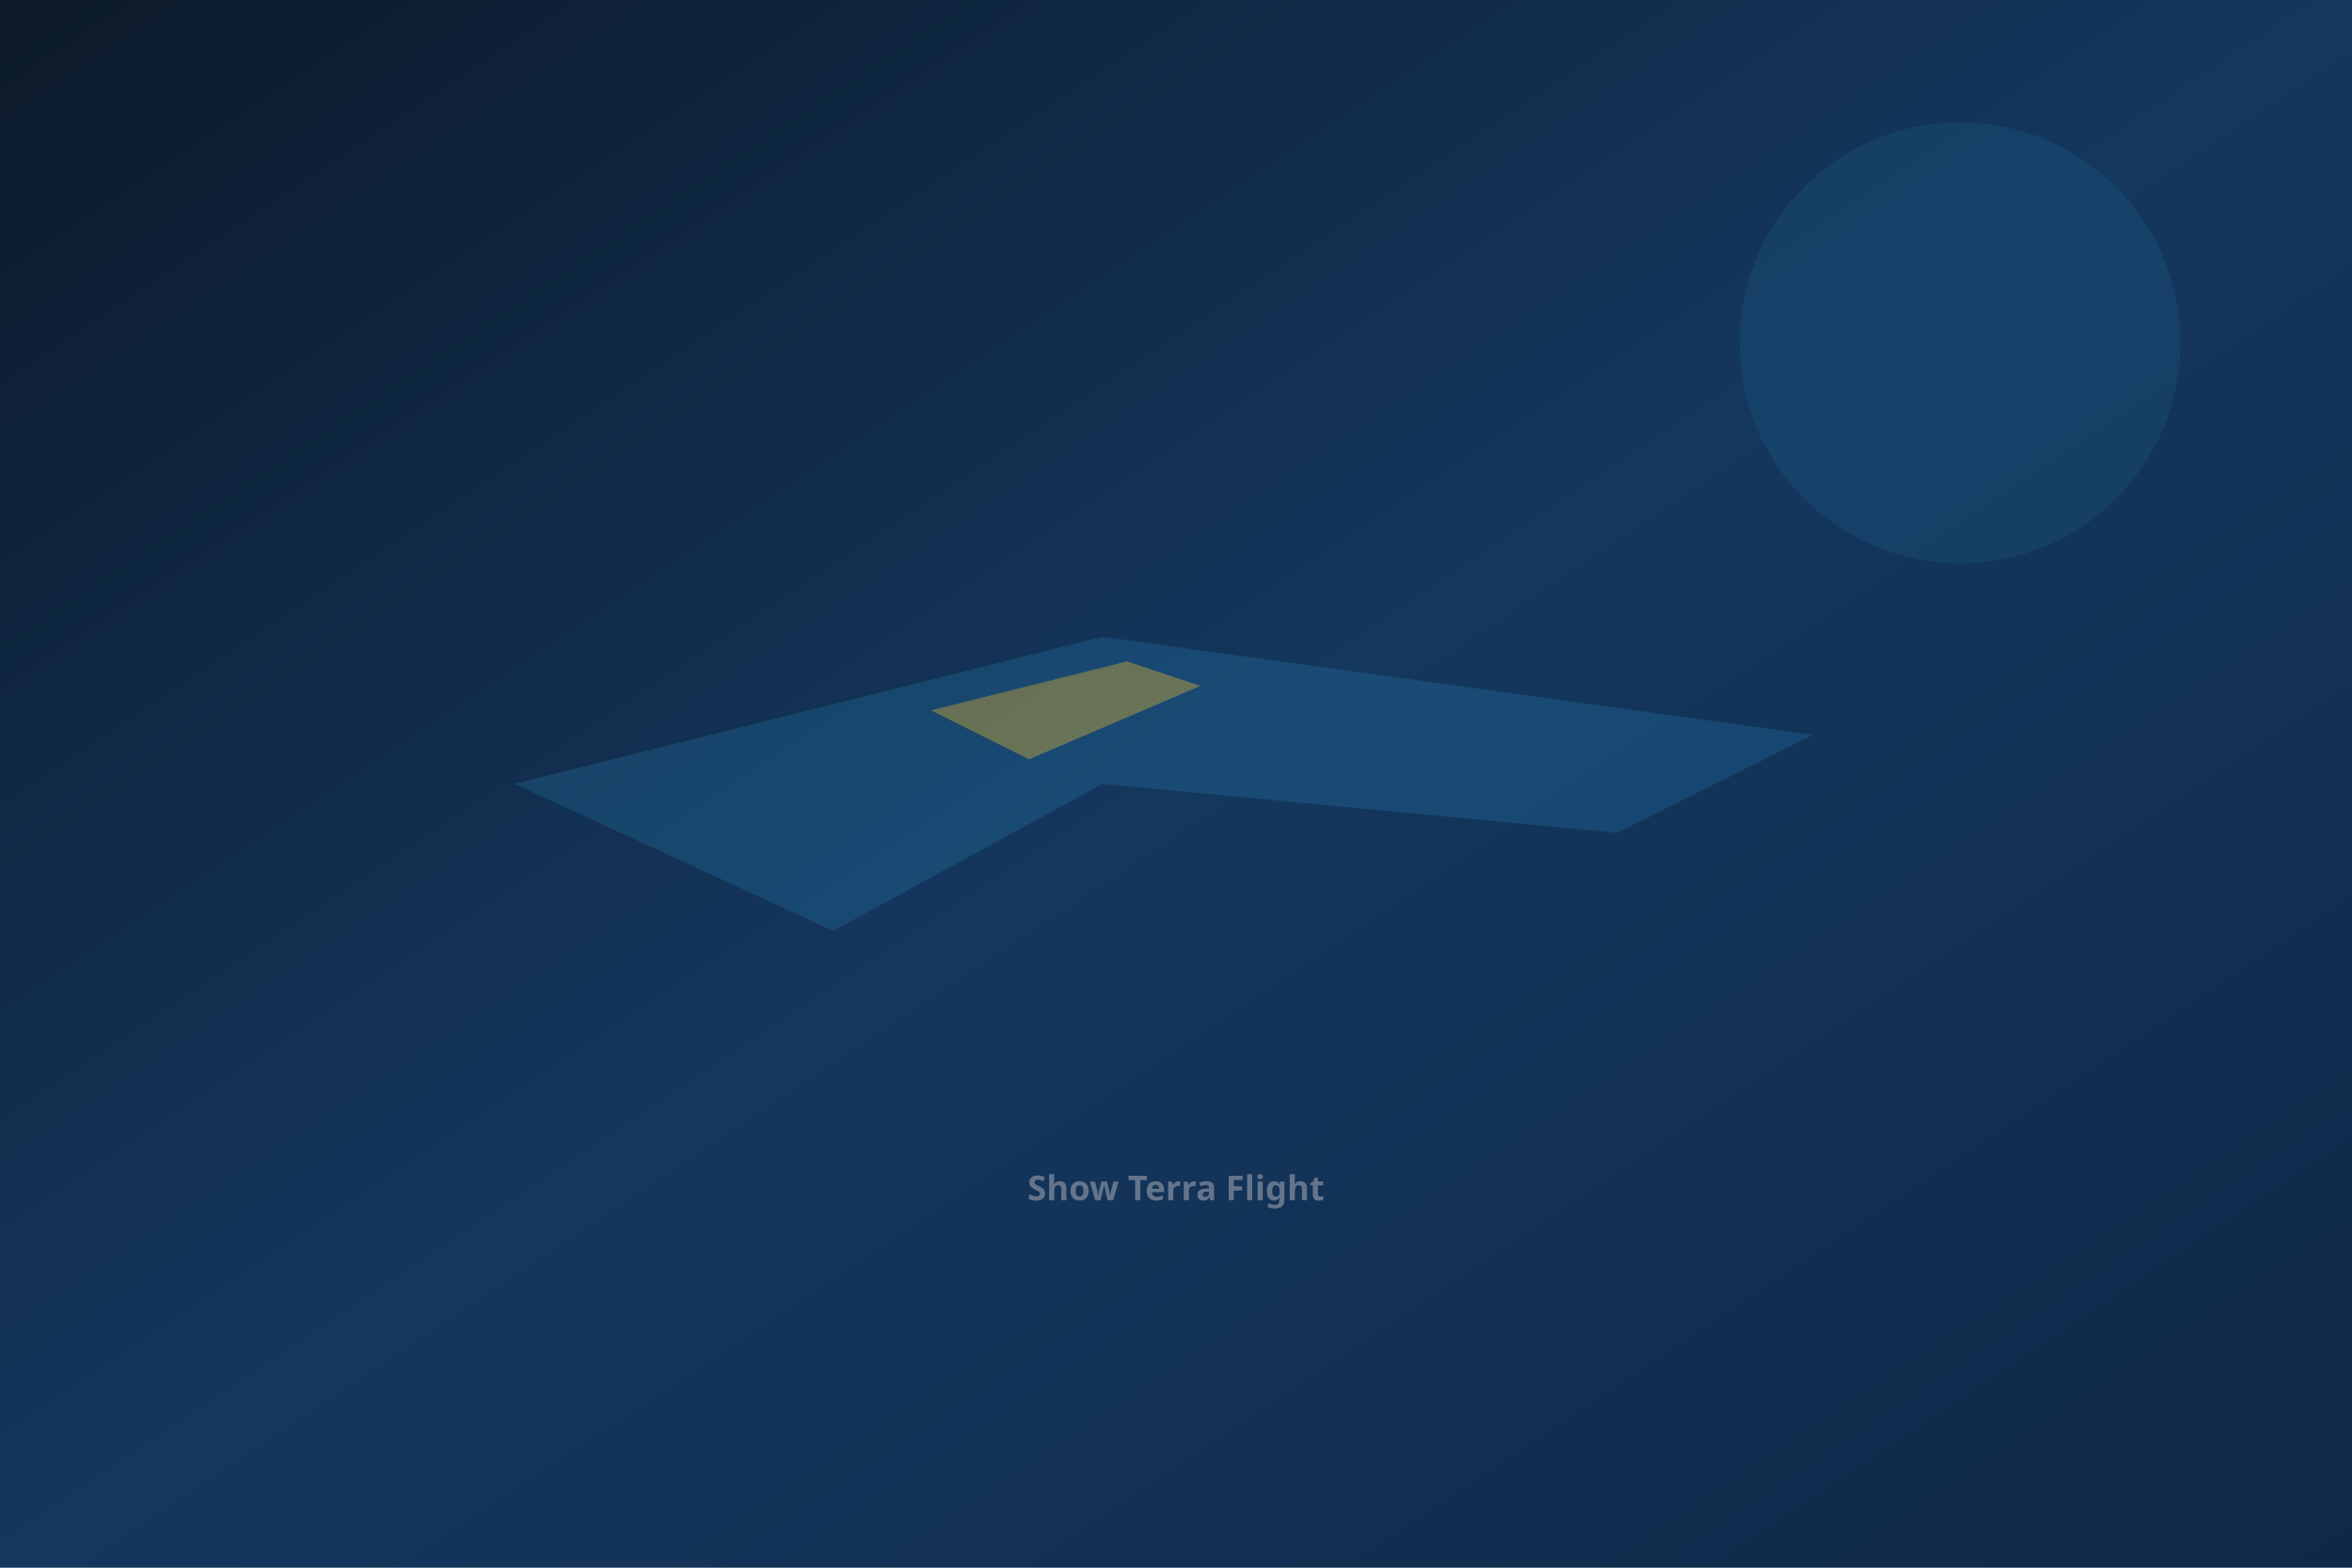
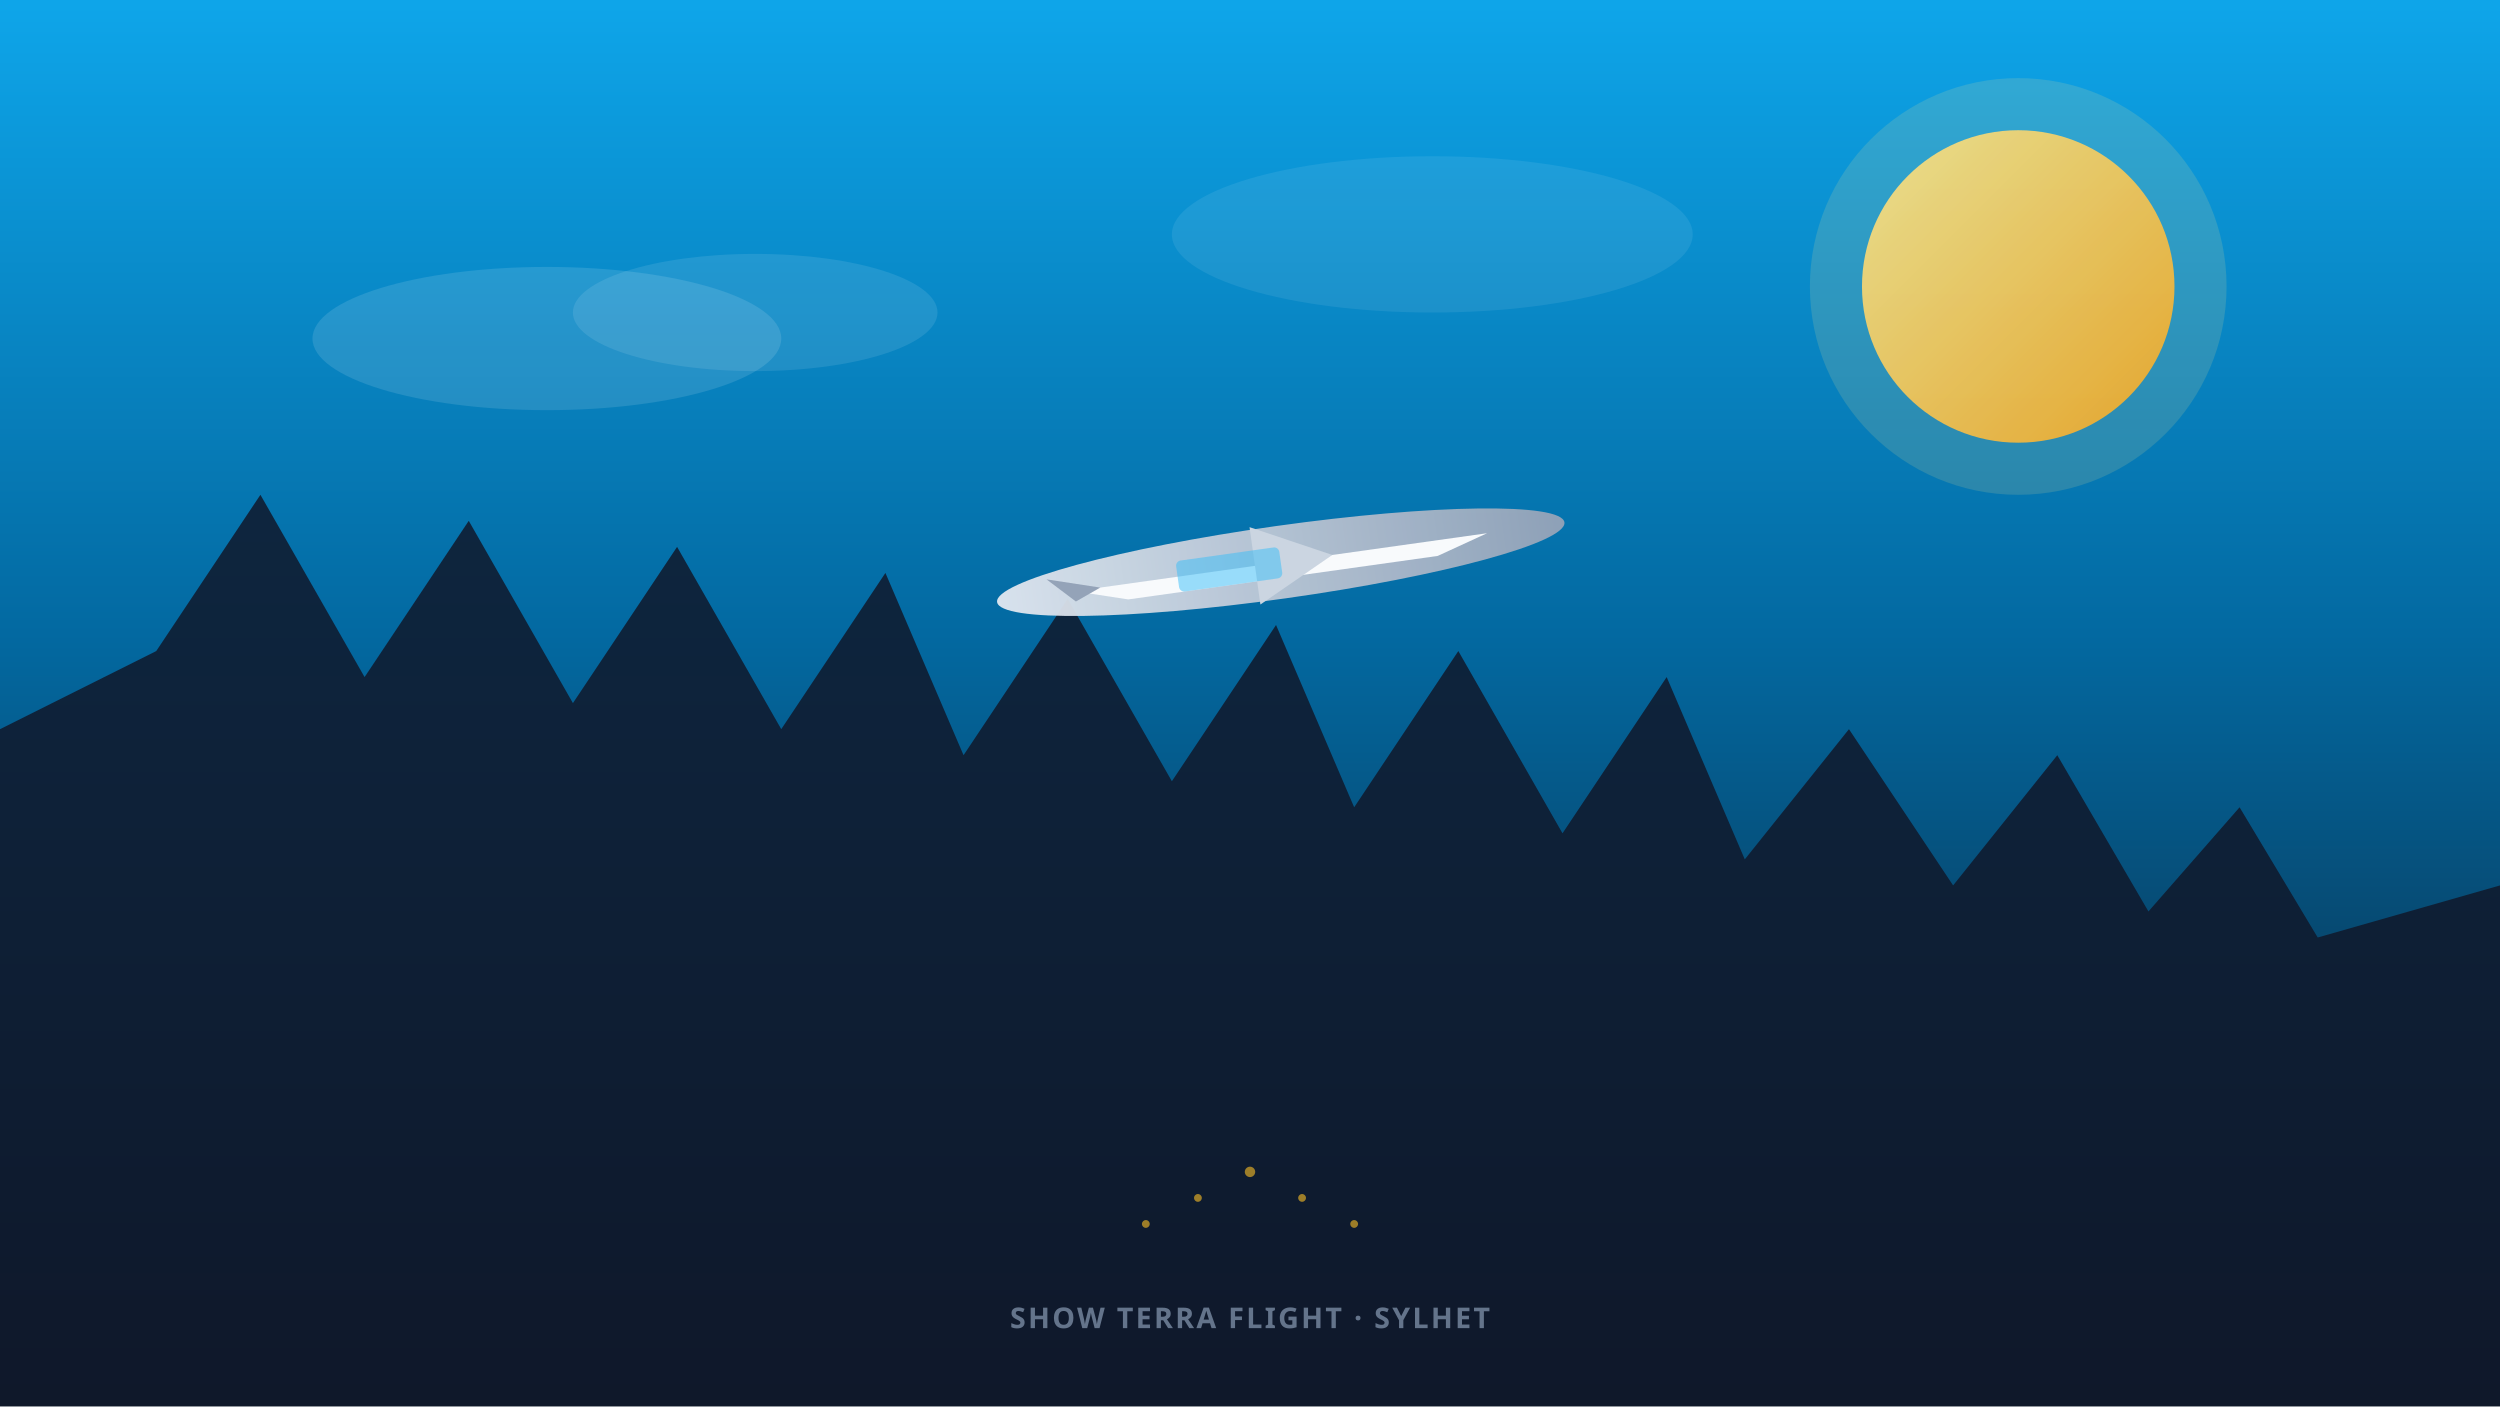
- <svg xmlns="http://www.w3.org/2000/svg" width="1920" height="1280" viewBox="0 0 1920 1280" role="img" aria-label="Travel">
+ <svg xmlns="http://www.w3.org/2000/svg" width="1920" height="1080" viewBox="0 0 1920 1080" role="img" aria-label="International travel from Bangladesh">
  <defs>
-     <linearGradient id="bg" x1="0%" y1="0%" x2="100%" y2="100%">
-       <stop offset="0%" stop-color="#0c1929" />
-       <stop offset="50%" stop-color="#14375e" />
-       <stop offset="100%" stop-color="#0f2847" />
+     <linearGradient id="sky" x1="0" y1="0" x2="0" y2="1">
+       <stop offset="0%" stop-color="#0ea5e9" />
+       <stop offset="45%" stop-color="#0369a1" />
+       <stop offset="100%" stop-color="#0c1929" />
+     </linearGradient>
+     <linearGradient id="sun" x1="0" y1="0" x2="1" y2="1">
+       <stop offset="0%" stop-color="#fde68a" />
+       <stop offset="100%" stop-color="#f59e0b" />
+     </linearGradient>
+     <linearGradient id="wing" x1="0" y1="0" x2="1" y2="0">
+       <stop offset="0%" stop-color="#e2e8f0" />
+       <stop offset="100%" stop-color="#94a3b8" />
    </linearGradient>
  </defs>
-   <rect width="1920" height="1280" fill="url(#bg)" />
-   <circle cx="1600" cy="280" r="180" fill="#38bdf8" opacity="0.08" />
-   <path d="M420 640 L900 520 L1480 600 L1320 680 L900 640 L680 760 Z" fill="#38bdf8" opacity="0.15" />
-   <path d="M760 580 L920 540 L980 560 L840 620 Z" fill="#fbbf24" opacity="0.35" />
-   <text x="960" y="980" text-anchor="middle" fill="#64748b" font-family="system-ui,sans-serif" font-size="28" font-weight="600">Show Terra Flight</text>
+   <rect width="1920" height="1080" fill="url(#sky)" />
+   <circle cx="1550" cy="220" r="120" fill="url(#sun)" opacity="0.9" />
+   <circle cx="1550" cy="220" r="160" fill="#fde68a" opacity="0.15" />
+   <ellipse cx="420" cy="260" rx="180" ry="55" fill="#fff" opacity="0.12" />
+   <ellipse cx="580" cy="240" rx="140" ry="45" fill="#fff" opacity="0.1" />
+   <ellipse cx="1100" cy="180" rx="200" ry="60" fill="#fff" opacity="0.08" />
+   <path fill="#0f172a" opacity="0.85" d="M0 720 L0 1080 L1920 1080 L1920 680 L1780 720 L1720 620 L1650 700 L1580 580 L1500 680 L1420 560 L1340 660 L1280 520 L1200 640 L1120 500 L1040 620 L980 480 L900 600 L820 460 L740 580 L680 440 L600 560 L520 420 L440 540 L360 400 L280 520 L200 380 L120 500 L0 560 Z" />
+   <g transform="translate(780 420) rotate(-8)">
+     <ellipse cx="200" cy="40" rx="220" ry="28" fill="url(#wing)" opacity="0.95" />
+     <path d="M40 40 L360 40 L320 52 L80 52 Z" fill="#f8fafc" />
+     <path d="M180 10 L240 40 L180 70 Z" fill="#cbd5e1" />
+     <path d="M60 40 L20 28 L40 48 Z" fill="#94a3b8" />
+     <rect x="120" y="28" width="80" height="24" rx="4" fill="#38bdf8" opacity="0.5" />
+   </g>
+   <g fill="#fbbf24" opacity="0.6">
+     <circle cx="960" cy="900" r="4" />
+     <circle cx="920" cy="920" r="3" />
+     <circle cx="1000" cy="920" r="3" />
+     <circle cx="880" cy="940" r="3" />
+     <circle cx="1040" cy="940" r="3" />
+   </g>
+   <text x="960" y="1020" text-anchor="middle" fill="#64748b" font-family="system-ui,sans-serif" font-size="22" font-weight="600" letter-spacing="0.08em">SHOW TERRA FLIGHT · SYLHET</text>
</svg>
